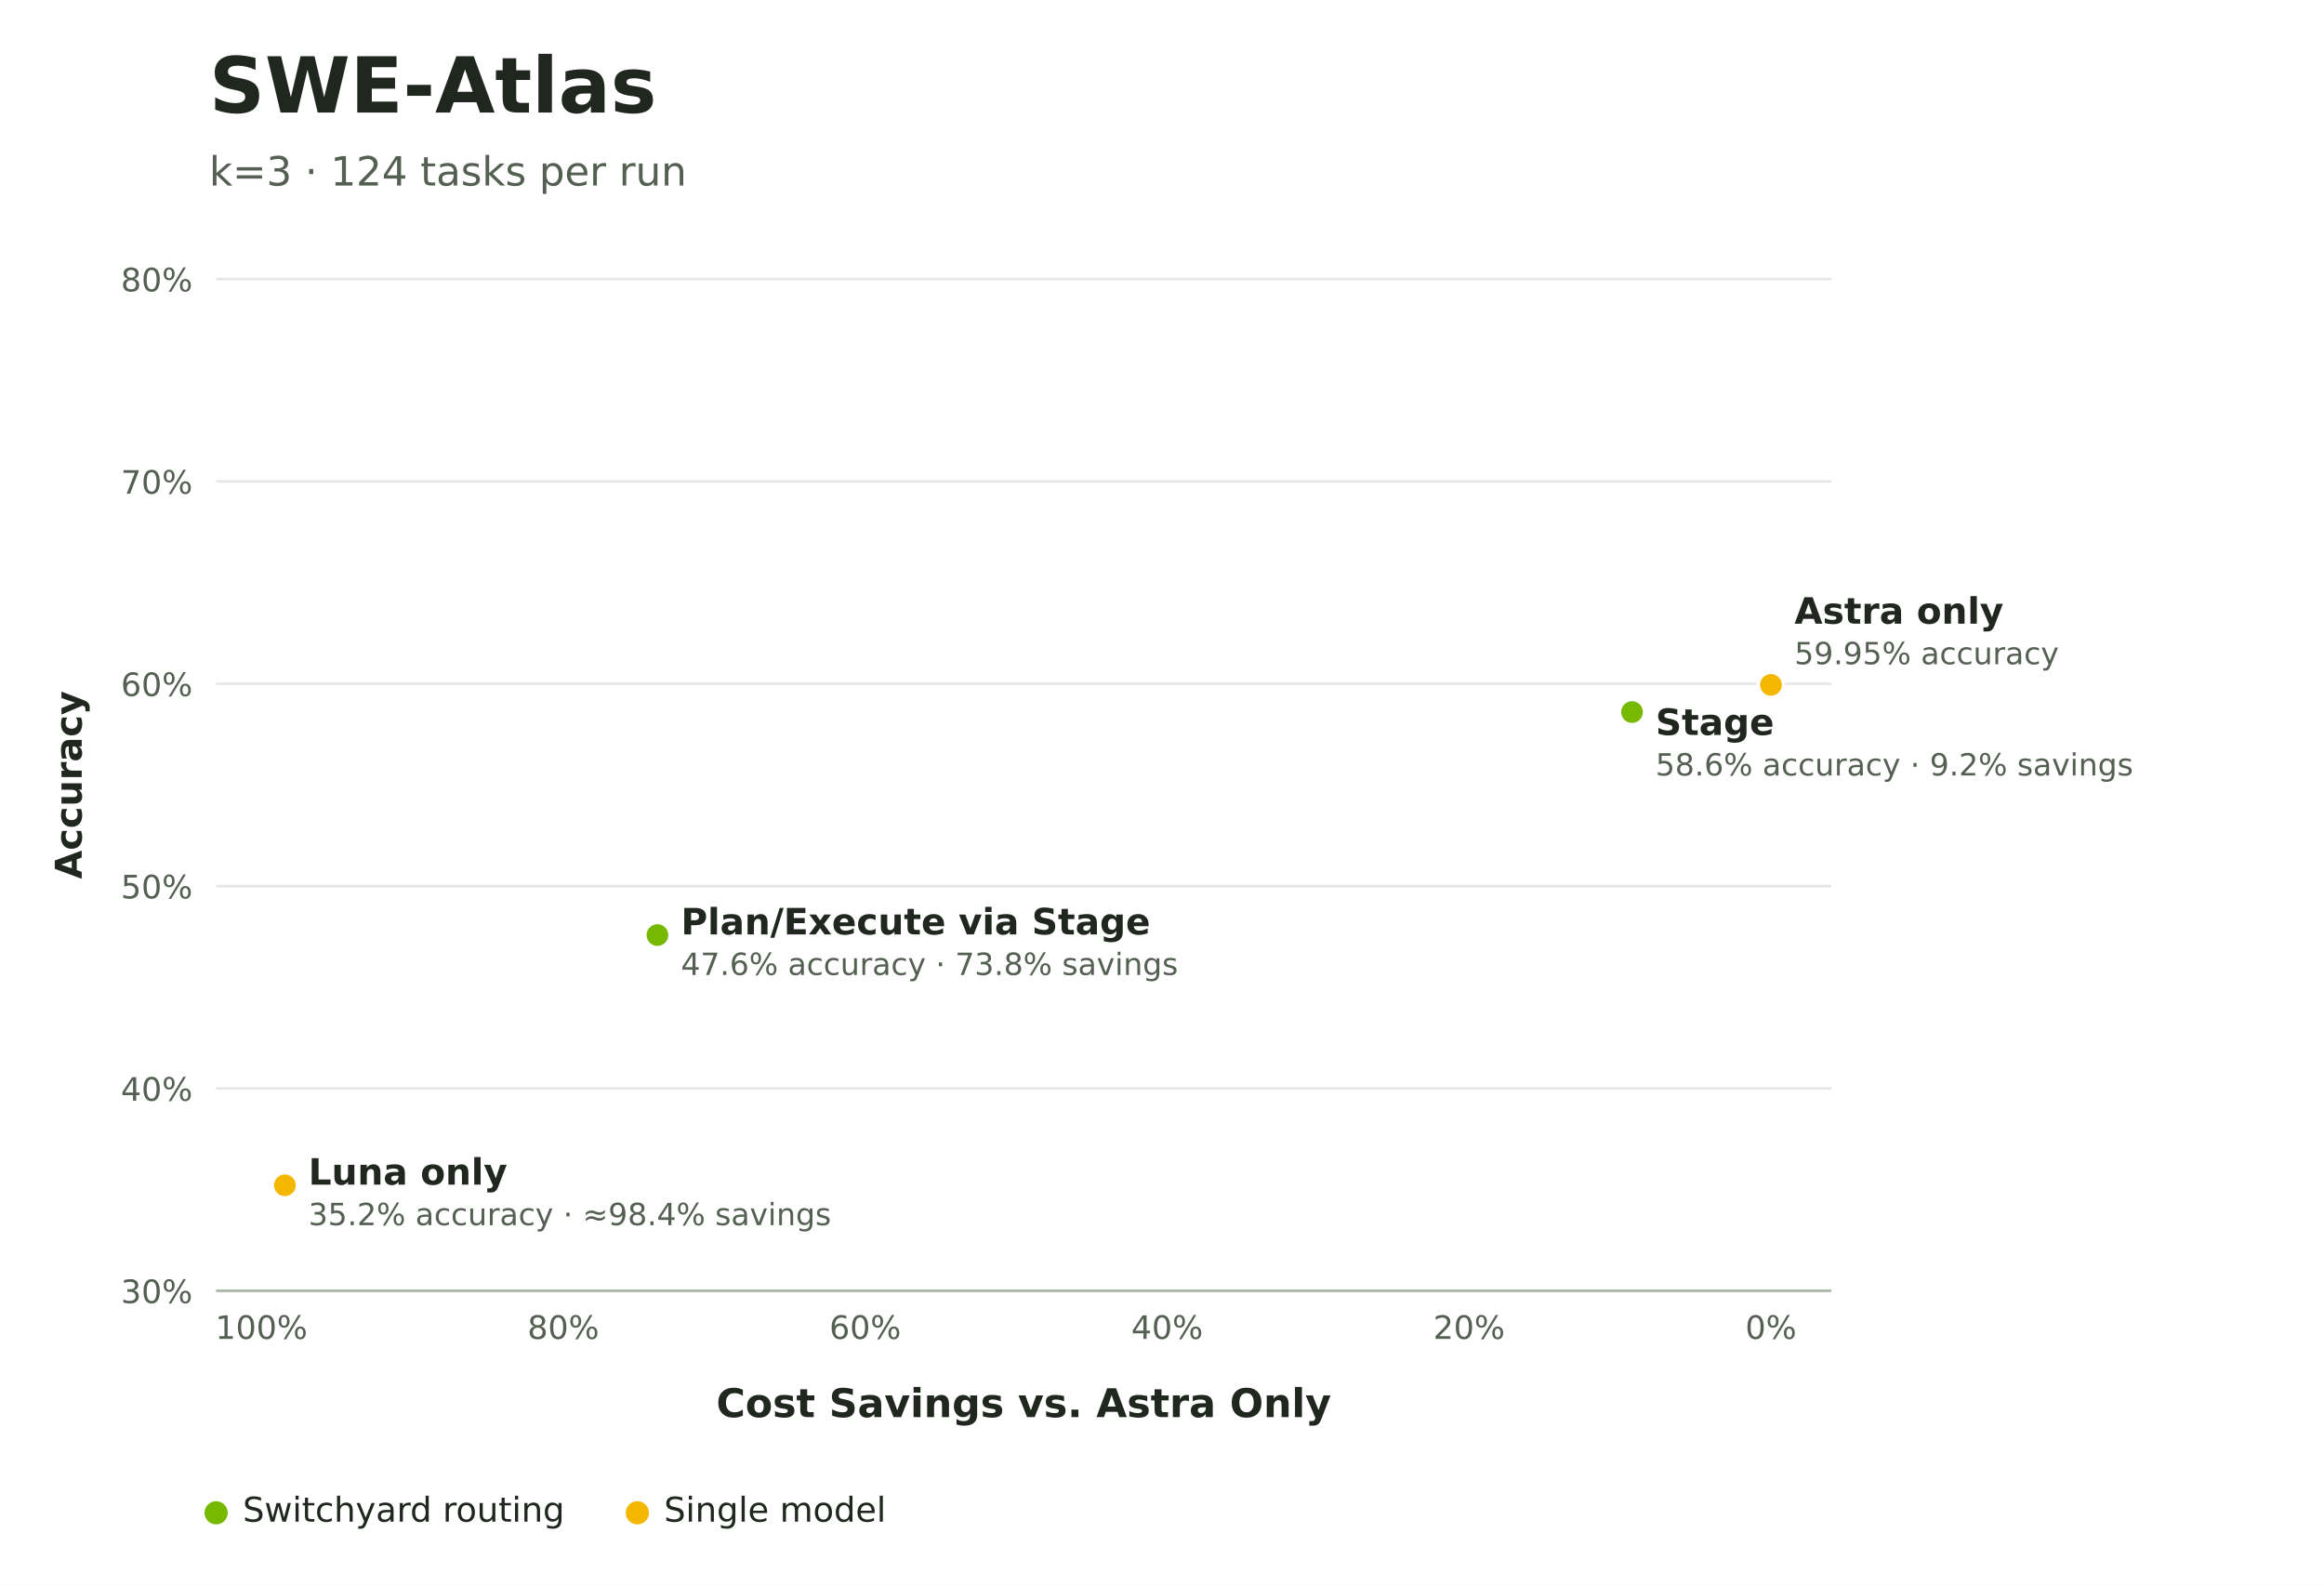
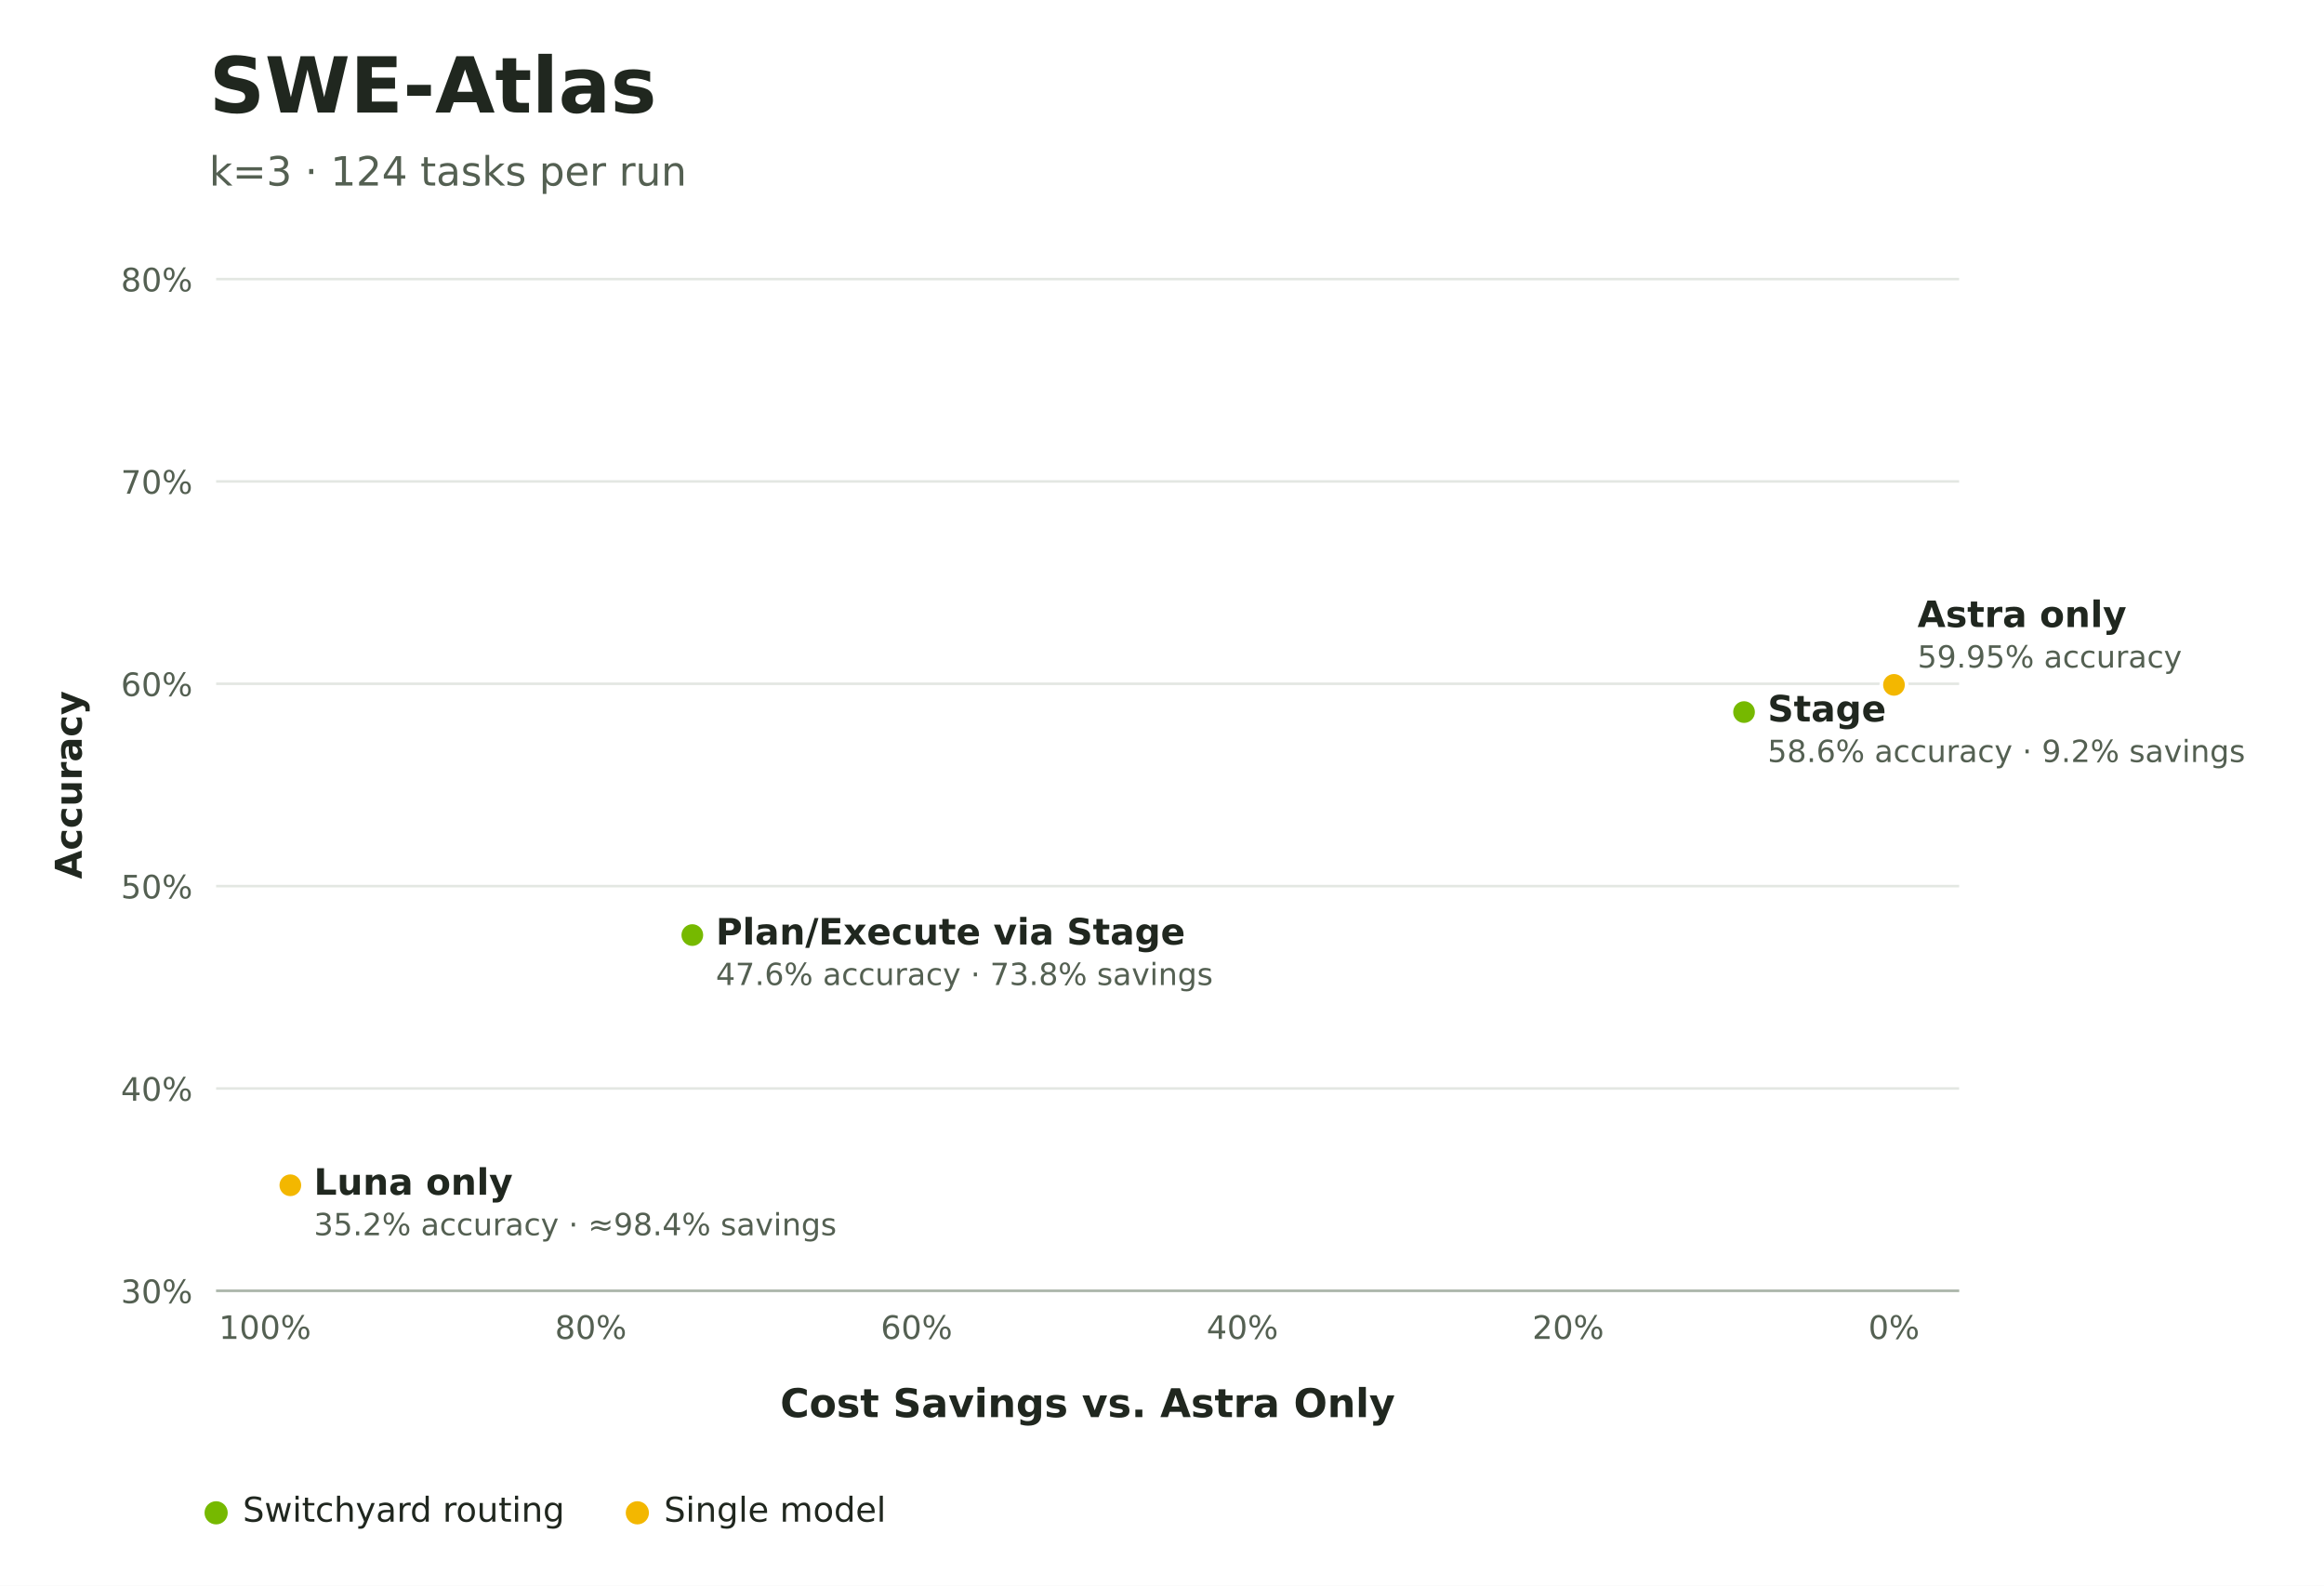
<svg xmlns="http://www.w3.org/2000/svg" viewBox="0 0 691.2 471.6" width="691.2" height="471.6" role="img" aria-labelledby="title desc" font-family="DejaVu Sans, Arial, sans-serif">
  <rect width="100%" height="100%" fill="white" />
-   <text x="526.71" y="398.18" font-size="9.6" fill="#546052" text-anchor="middle">0%</text>
-   <text x="436.92" y="398.18" font-size="9.6" fill="#546052" text-anchor="middle">20%</text>
-   <text x="347.12" y="398.18" font-size="9.6" fill="#546052" text-anchor="middle">40%</text>
-   <text x="257.33" y="398.18" font-size="9.6" fill="#546052" text-anchor="middle">60%</text>
-   <text x="167.54" y="398.18" font-size="9.6" fill="#546052" text-anchor="middle">80%</text>
-   <text x="77.75" y="398.18" font-size="9.6" fill="#546052" text-anchor="middle">100%</text>
-   <text x="304.47" y="421.45" font-size="11.8" fill="#20271f" font-weight="700" text-anchor="middle">Cost Savings vs. Astra Only</text>
-   <line x1="64.28" y1="383.88" x2="544.67" y2="383.88" stroke="#e3e7e2" stroke-width="0.75" />
+   <text x="563.3" y="398.18" font-size="9.6" fill="#546052" text-anchor="middle">0%</text>
+   <text x="466.4" y="398.18" font-size="9.6" fill="#546052" text-anchor="middle">20%</text>
+   <text x="369.51" y="398.18" font-size="9.6" fill="#546052" text-anchor="middle">40%</text>
+   <text x="272.61" y="398.18" font-size="9.6" fill="#546052" text-anchor="middle">60%</text>
+   <text x="175.71" y="398.18" font-size="9.6" fill="#546052" text-anchor="middle">80%</text>
+   <text x="78.82" y="398.18" font-size="9.6" fill="#546052" text-anchor="middle">100%</text>
+   <text x="323.48" y="421.45" font-size="11.8" fill="#20271f" font-weight="700" text-anchor="middle">Cost Savings vs. Astra Only</text>
+   <line x1="64.28" y1="383.88" x2="582.68" y2="383.88" stroke="#e3e7e2" stroke-width="0.75" />
  <text x="57.28" y="387.53" font-size="9.6" fill="#546052" text-anchor="end">30%</text>
-   <line x1="64.28" y1="323.71" x2="544.67" y2="323.71" stroke="#e3e7e2" stroke-width="0.75" />
+   <line x1="64.28" y1="323.71" x2="582.68" y2="323.71" stroke="#e3e7e2" stroke-width="0.75" />
  <text x="57.28" y="327.35" font-size="9.6" fill="#546052" text-anchor="end">40%</text>
-   <line x1="64.28" y1="263.53" x2="544.67" y2="263.53" stroke="#e3e7e2" stroke-width="0.75" />
+   <line x1="64.28" y1="263.53" x2="582.68" y2="263.53" stroke="#e3e7e2" stroke-width="0.75" />
  <text x="57.28" y="267.18" font-size="9.6" fill="#546052" text-anchor="end">50%</text>
-   <line x1="64.28" y1="203.35" x2="544.67" y2="203.35" stroke="#e3e7e2" stroke-width="0.75" />
+   <line x1="64.28" y1="203.35" x2="582.68" y2="203.35" stroke="#e3e7e2" stroke-width="0.75" />
  <text x="57.28" y="207" font-size="9.6" fill="#546052" text-anchor="end">60%</text>
-   <line x1="64.28" y1="143.18" x2="544.67" y2="143.18" stroke="#e3e7e2" stroke-width="0.75" />
+   <line x1="64.28" y1="143.18" x2="582.68" y2="143.18" stroke="#e3e7e2" stroke-width="0.75" />
  <text x="57.28" y="146.82" font-size="9.6" fill="#546052" text-anchor="end">70%</text>
-   <line x1="64.28" y1="83" x2="544.67" y2="83" stroke="#e3e7e2" stroke-width="0.75" />
+   <line x1="64.28" y1="83" x2="582.68" y2="83" stroke="#e3e7e2" stroke-width="0.75" />
  <text x="57.28" y="86.65" font-size="9.6" fill="#546052" text-anchor="end">80%</text>
  <text x="24.3" y="233.44" font-size="11" fill="#20271f" transform="rotate(-90 24.30152 233.442)" font-weight="700" text-anchor="middle">Accuracy</text>
-   <line x1="64.28" y1="383.88" x2="544.67" y2="383.88" stroke="#aeb8ad" stroke-width="0.8" />
-   <circle cx="526.71" cy="203.68" r="3.78" fill="#f3b700" stroke="white" stroke-width="1.1" />
-   <circle cx="485.39" cy="211.77" r="3.78" fill="#76b900" stroke="white" stroke-width="1.1" />
-   <circle cx="195.53" cy="278.09" r="3.78" fill="#76b900" stroke="white" stroke-width="1.1" />
-   <circle cx="84.73" cy="352.5" r="3.78" fill="#f3b700" stroke="white" stroke-width="1.1" />
-   <text x="533.71" y="185.48" font-size="10.8" fill="#20271f" font-weight="700">Astra only</text>
-   <text x="533.71" y="197.54" font-size="9.1" fill="#546052">59.95% accuracy</text>
-   <text x="492.39" y="218.57" font-size="10.8" fill="#20271f" font-weight="700">Stage</text>
-   <text x="492.39" y="230.63" font-size="9.1" fill="#546052">58.6% accuracy · 9.2% savings</text>
-   <text x="202.53" y="277.89" font-size="10.8" fill="#20271f" font-weight="700">Plan/Execute via Stage</text>
-   <text x="202.53" y="289.95" font-size="9.1" fill="#546052">47.6% accuracy · 73.8% savings</text>
-   <text x="91.73" y="352.31" font-size="10.8" fill="#20271f" font-weight="700">Luna only</text>
-   <text x="91.73" y="364.36" font-size="9.1" fill="#546052">35.2% accuracy · ≈98.4% savings</text>
+   <line x1="64.28" y1="383.88" x2="582.68" y2="383.88" stroke="#aeb8ad" stroke-width="0.8" />
+   <circle cx="563.3" cy="203.68" r="3.78" fill="#f3b700" stroke="white" stroke-width="1.1" />
+   <circle cx="518.71" cy="211.77" r="3.78" fill="#76b900" stroke="white" stroke-width="1.1" />
+   <circle cx="205.91" cy="278.09" r="3.78" fill="#76b900" stroke="white" stroke-width="1.1" />
+   <circle cx="86.35" cy="352.5" r="3.78" fill="#f3b700" stroke="white" stroke-width="1.1" />
+   <text x="570.3" y="186.48" font-size="10.8" fill="#20271f" font-weight="700">Astra only</text>
+   <text x="570.3" y="198.54" font-size="9.1" fill="#546052">59.95% accuracy</text>
+   <text x="525.71" y="214.57" font-size="10.8" fill="#20271f" font-weight="700">Stage</text>
+   <text x="525.71" y="226.63" font-size="9.1" fill="#546052">58.6% accuracy · 9.2% savings</text>
+   <text x="212.91" y="280.89" font-size="10.8" fill="#20271f" font-weight="700">Plan/Execute via Stage</text>
+   <text x="212.91" y="292.95" font-size="9.1" fill="#546052">47.6% accuracy · 73.8% savings</text>
+   <text x="93.35" y="355.31" font-size="10.8" fill="#20271f" font-weight="700">Luna only</text>
+   <text x="93.35" y="367.36" font-size="9.1" fill="#546052">35.2% accuracy · ≈98.4% savings</text>
  <circle cx="64.28" cy="449.91" r="3.45" fill="#76b900" />
  <circle cx="189.56" cy="449.91" r="3.45" fill="#f3b700" />
  <text x="62.21" y="33.48" font-size="23" fill="#20271f" font-weight="700">SWE-Atlas</text>
  <text x="62.21" y="55.18" font-size="12" fill="#546052">k=3 · 124 tasks per run</text>
  <text x="72.2" y="452.54" font-size="10.15" fill="#20271f">Switchyard routing</text>
  <text x="197.48" y="452.54" font-size="10.15" fill="#20271f">Single model</text>
</svg>
